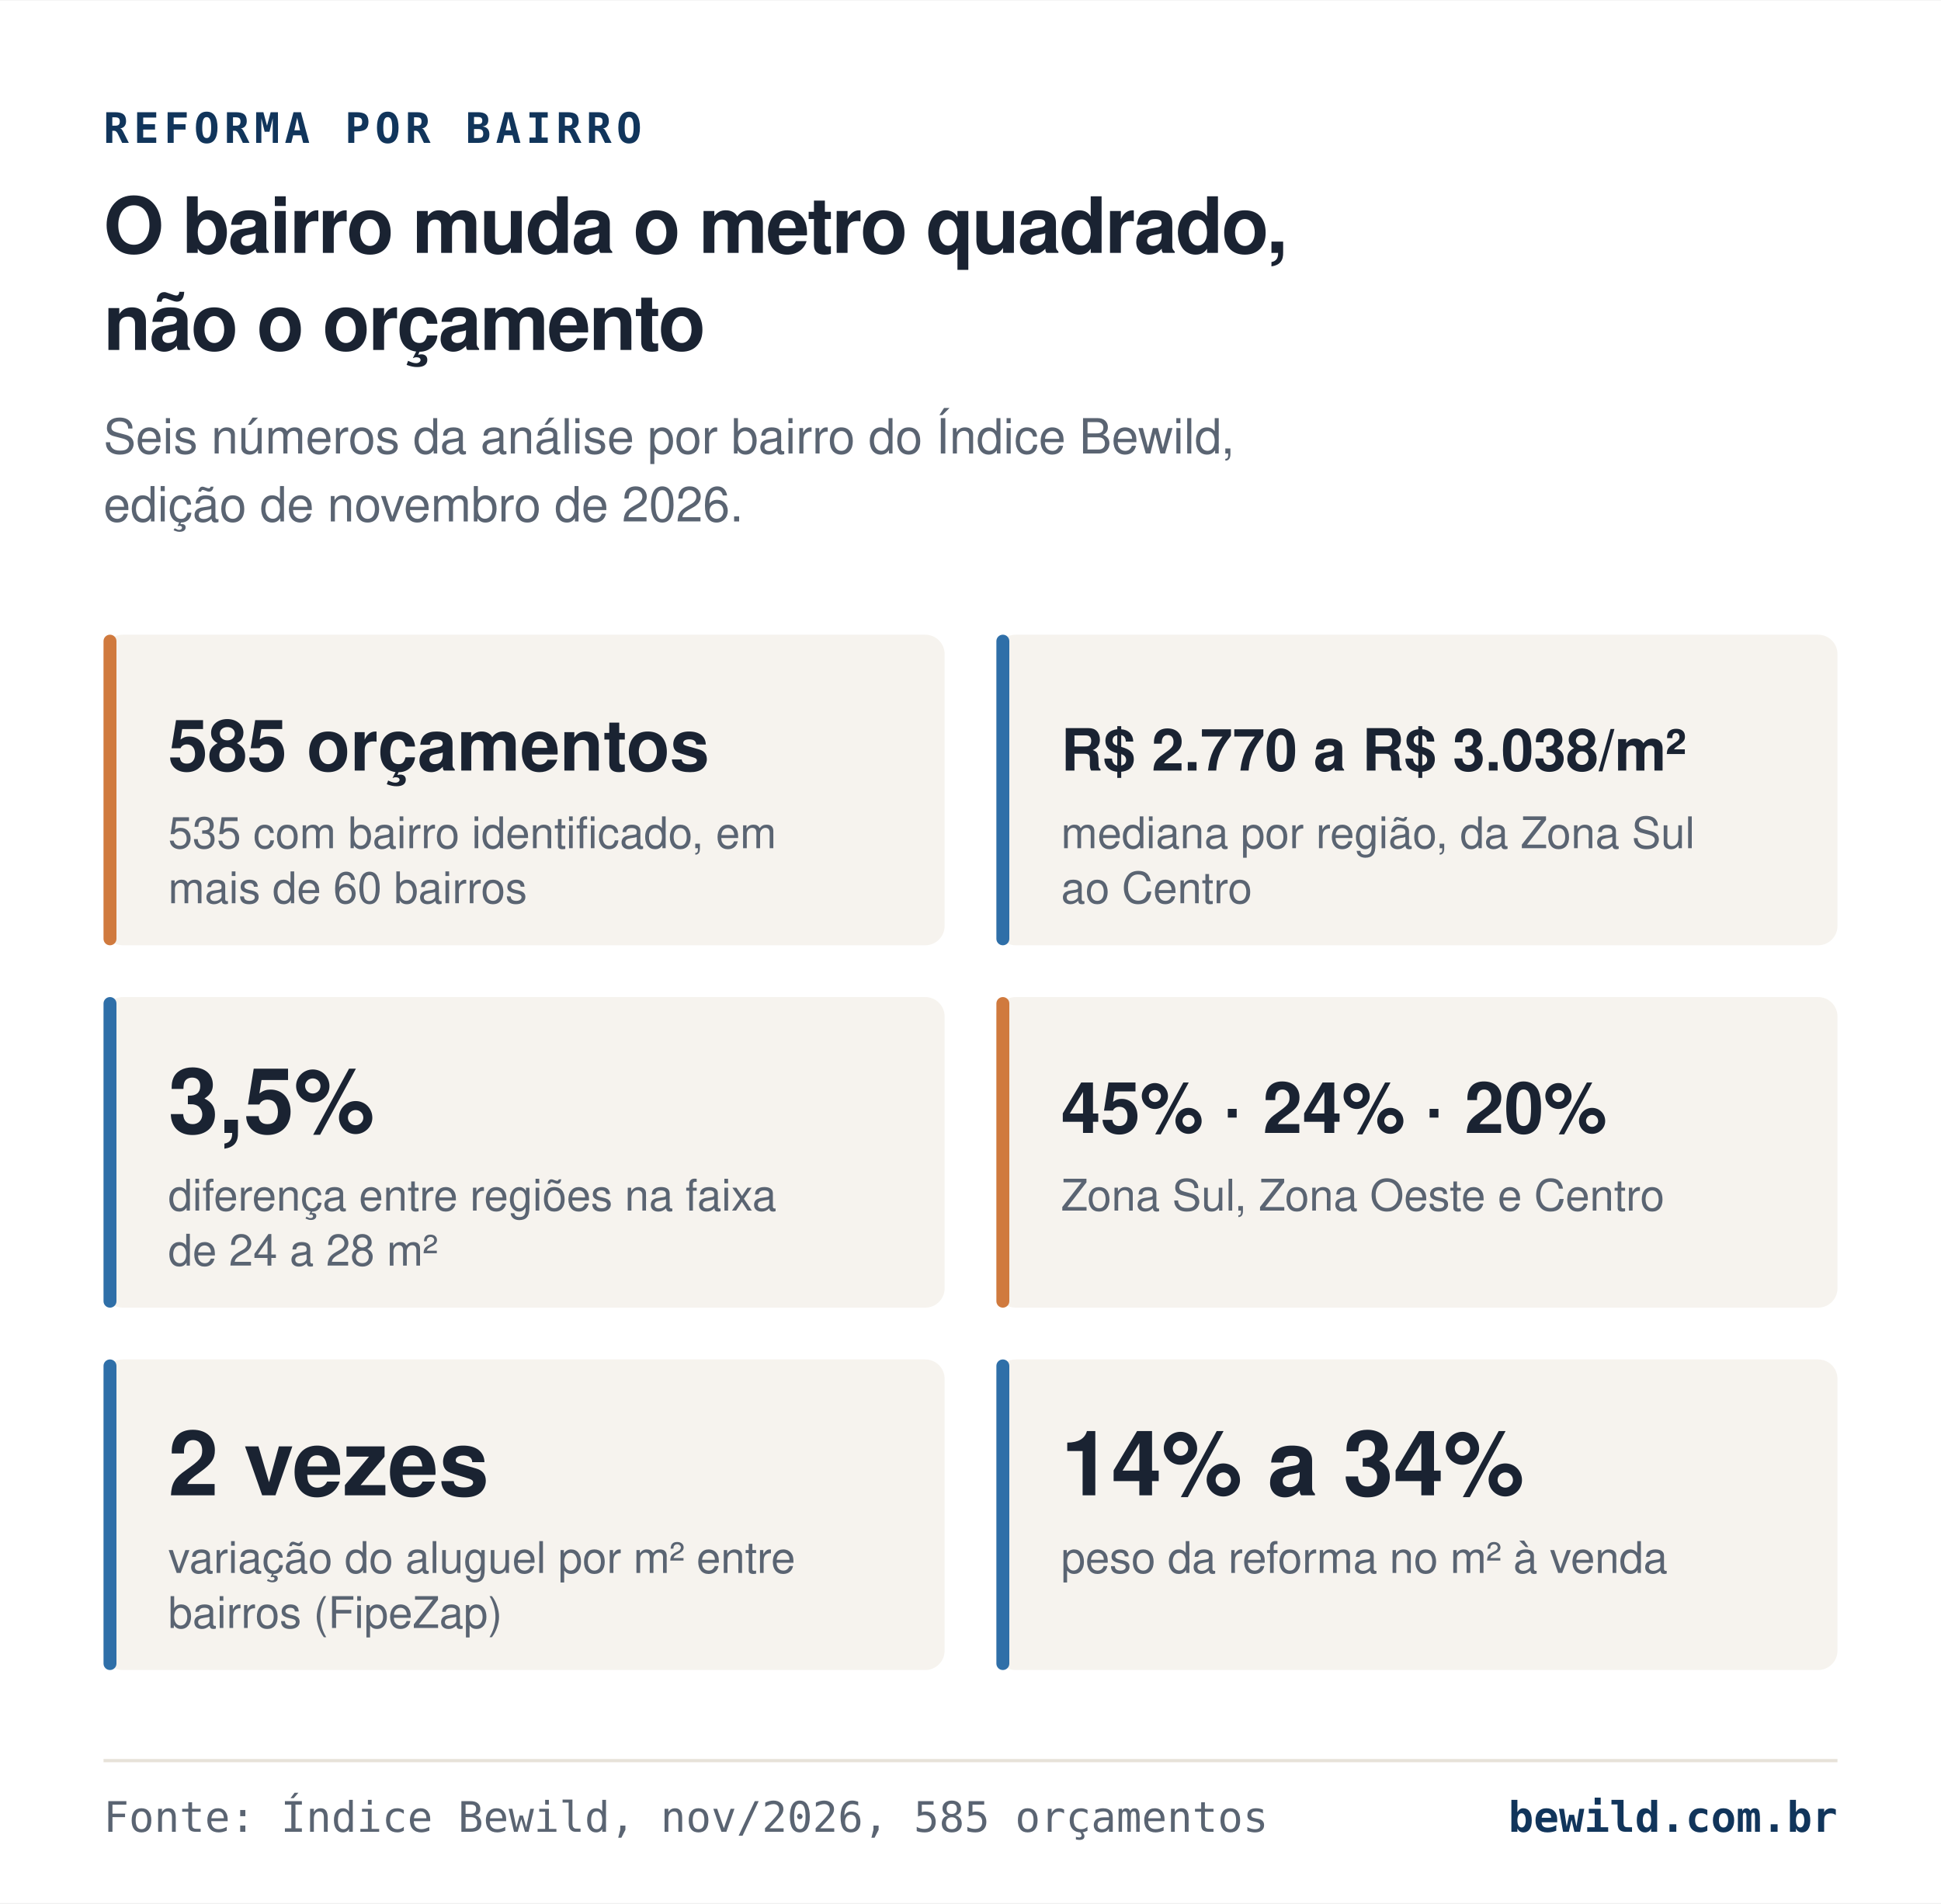
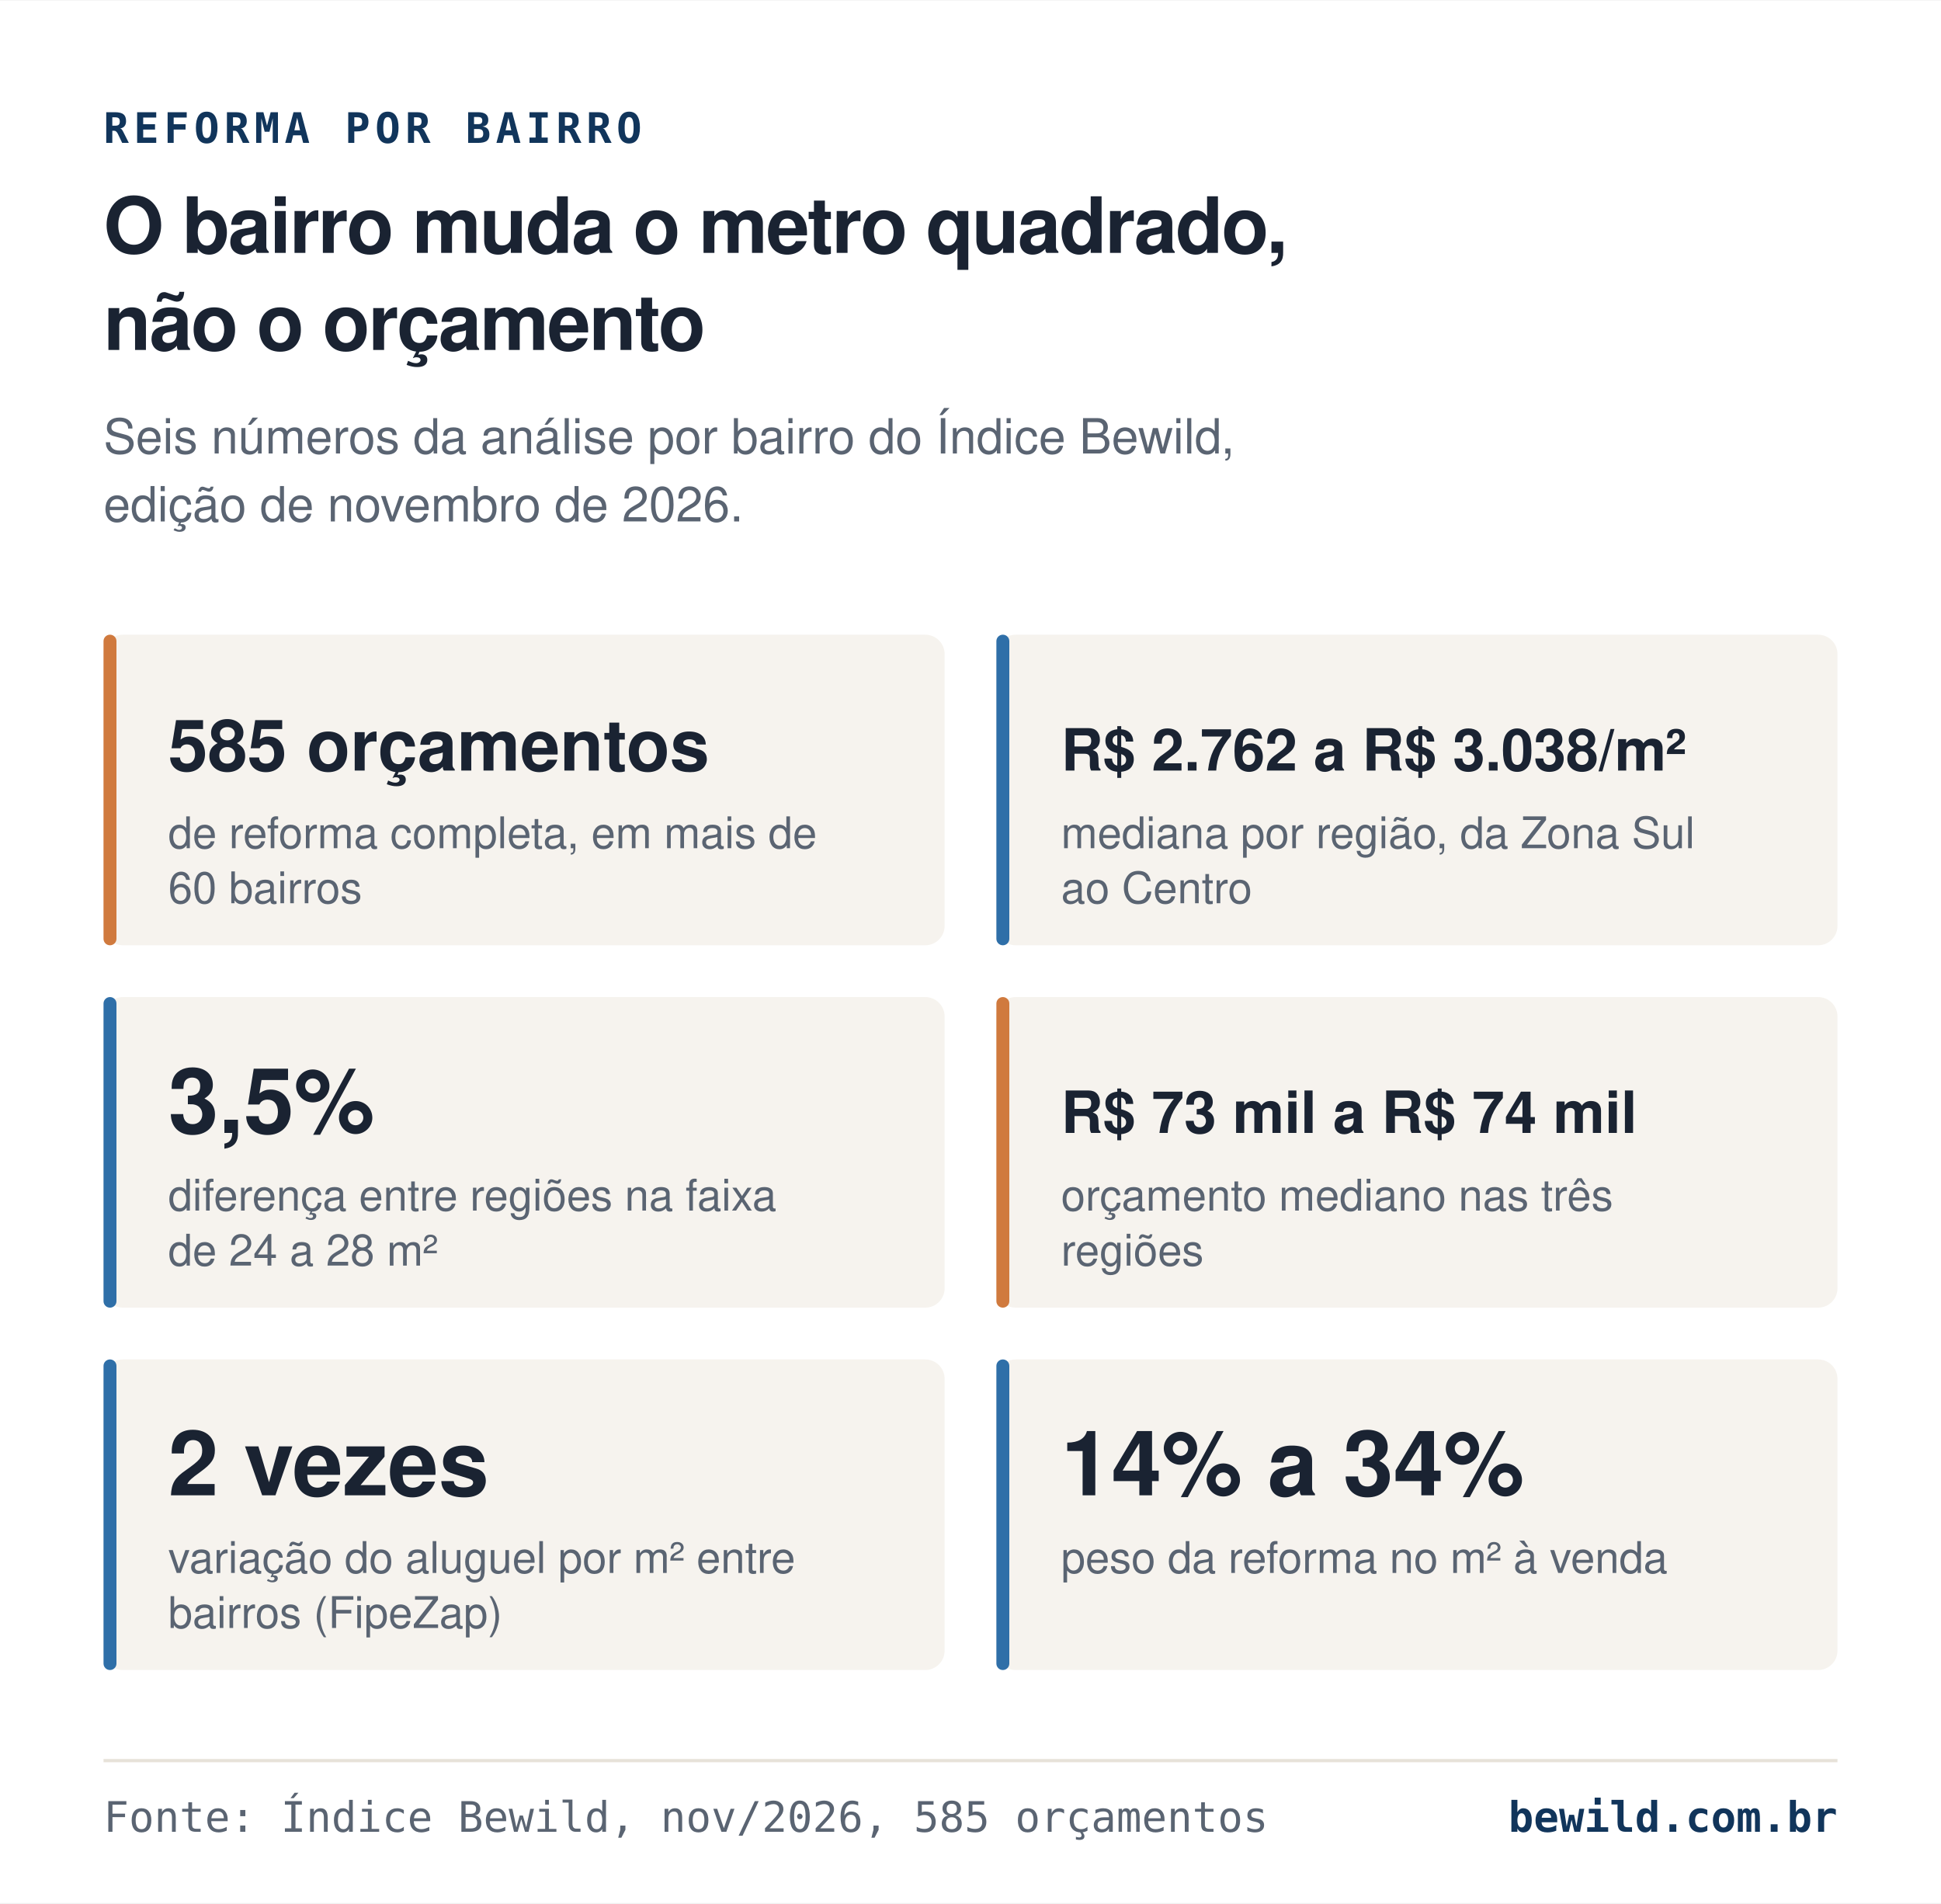
<svg xmlns="http://www.w3.org/2000/svg" viewBox="0 0 600 588" width="720" height="706" role="img" aria-labelledby="t d">
  <style>.s{font-family:Manrope, 'Helvetica Neue', Helvetica, Arial, sans-serif}.m{font-family:'JetBrains Mono', Menlo, Consolas, monospace}</style>
  <rect width="600" height="588" fill="#FFFFFF" />
  <text x="32" y="44" class="m" font-size="13" font-weight="700" fill="#11355B" letter-spacing="1.5">REFORMA POR BAIRRO</text>
  <text x="32" y="78" class="s" font-size="24" font-weight="700" fill="#1A2332" letter-spacing="-0.5">O bairro muda o metro quadrado,</text>
  <text x="32" y="108" class="s" font-size="24" font-weight="700" fill="#1A2332" letter-spacing="-0.5">não o orçamento</text>
  <text x="32" y="140" class="s" font-size="15" fill="#5A6472">Seis números da análise por bairro do Índice Bewild,</text>
  <text x="32" y="161" class="s" font-size="15" fill="#5A6472">edição de novembro de 2026.</text>
  <rect x="32.0" y="196.0" width="260.0" height="96.0" rx="6" fill="#F6F3EE" />
  <rect x="32.0" y="196.0" width="4.0" height="96.0" rx="2" fill="#D07A3E" />
  <text x="52" y="238" class="s" font-size="22" font-weight="700" fill="#1A2332">585 orçamentos</text>
-   <text x="52" y="262" class="s" font-size="13.5" fill="#5A6472">535 com bairro identificado, em</text>
-   <text x="52" y="279" class="s" font-size="13.5" fill="#5A6472">mais de 60 bairros</text>
+   <text x="52" y="262" class="s" font-size="13.5" fill="#5A6472">de reforma completa, em mais de</text>
+   <text x="52" y="279" class="s" font-size="13.5" fill="#5A6472">60 bairros</text>
  <rect x="308.0" y="196.0" width="260.0" height="96.0" rx="6" fill="#F6F3EE" />
  <rect x="308.0" y="196.0" width="4.0" height="96.0" rx="2" fill="#2F6FA8" />
-   <text x="328" y="238" class="s" font-size="18" font-weight="700" fill="#1A2332">R$ 2.770 a R$ 3.038/m²</text>
+   <text x="328" y="238" class="s" font-size="18" font-weight="700" fill="#1A2332">R$ 2.762 a R$ 3.038/m²</text>
  <text x="328" y="262" class="s" font-size="13.5" fill="#5A6472">mediana por região, da Zona Sul</text>
  <text x="328" y="279" class="s" font-size="13.5" fill="#5A6472">ao Centro</text>
  <rect x="32.0" y="308.0" width="260.0" height="96.0" rx="6" fill="#F6F3EE" />
  <rect x="32.0" y="308.0" width="4.0" height="96.0" rx="2" fill="#2F6FA8" />
  <text x="52" y="350" class="s" font-size="28" font-weight="700" fill="#1A2332">3,5%</text>
  <text x="52" y="374" class="s" font-size="13.5" fill="#5A6472">diferença entre regiões na faixa</text>
  <text x="52" y="391" class="s" font-size="13.5" fill="#5A6472">de 24 a 28 m²</text>
  <rect x="308.0" y="308.0" width="260.0" height="96.0" rx="6" fill="#F6F3EE" />
  <rect x="308.0" y="308.0" width="4.0" height="96.0" rx="2" fill="#D07A3E" />
-   <text x="328" y="350" class="s" font-size="22" font-weight="700" fill="#1A2332">45% · 24% · 20%</text>
-   <text x="328" y="374" class="s" font-size="13.5" fill="#5A6472">Zona Sul, Zona Oeste e Centro</text>
+   <text x="328" y="350" class="s" font-size="18" font-weight="700" fill="#1A2332">R$ 73 mil a R$ 74 mil</text>
+   <text x="328" y="374" class="s" font-size="13.5" fill="#5A6472">orçamento mediano nas três</text>
+   <text x="328" y="391" class="s" font-size="13.5" fill="#5A6472">regiões</text>
  <rect x="32.0" y="420.0" width="260.0" height="96.0" rx="6" fill="#F6F3EE" />
  <rect x="32.0" y="420.0" width="4.0" height="96.0" rx="2" fill="#2F6FA8" />
  <text x="52" y="462" class="s" font-size="28" font-weight="700" fill="#1A2332">2 vezes</text>
  <text x="52" y="486" class="s" font-size="13.5" fill="#5A6472">variação do aluguel por m² entre</text>
  <text x="52" y="503" class="s" font-size="13.5" fill="#5A6472">bairros (FipeZap)</text>
  <rect x="308.0" y="420.0" width="260.0" height="96.0" rx="6" fill="#F6F3EE" />
  <rect x="308.0" y="420.0" width="4.0" height="96.0" rx="2" fill="#2F6FA8" />
  <text x="328" y="462" class="s" font-size="28" font-weight="700" fill="#1A2332">14% a 34%</text>
  <text x="328" y="486" class="s" font-size="13.5" fill="#5A6472">peso da reforma no m² à venda</text>
  <line x1="32.0" y1="544.0" x2="568.0" y2="544.0" stroke="#E7E2D9" stroke-width="1" />
  <text x="32" y="566" class="m" font-size="13" fill="#5A6472">Fonte: Índice Bewild, nov/2026, 585 orçamentos</text>
  <text x="568" y="566" class="m" font-size="13" font-weight="700" fill="#11355B" text-anchor="end">bewild.com.br</text>
</svg>
